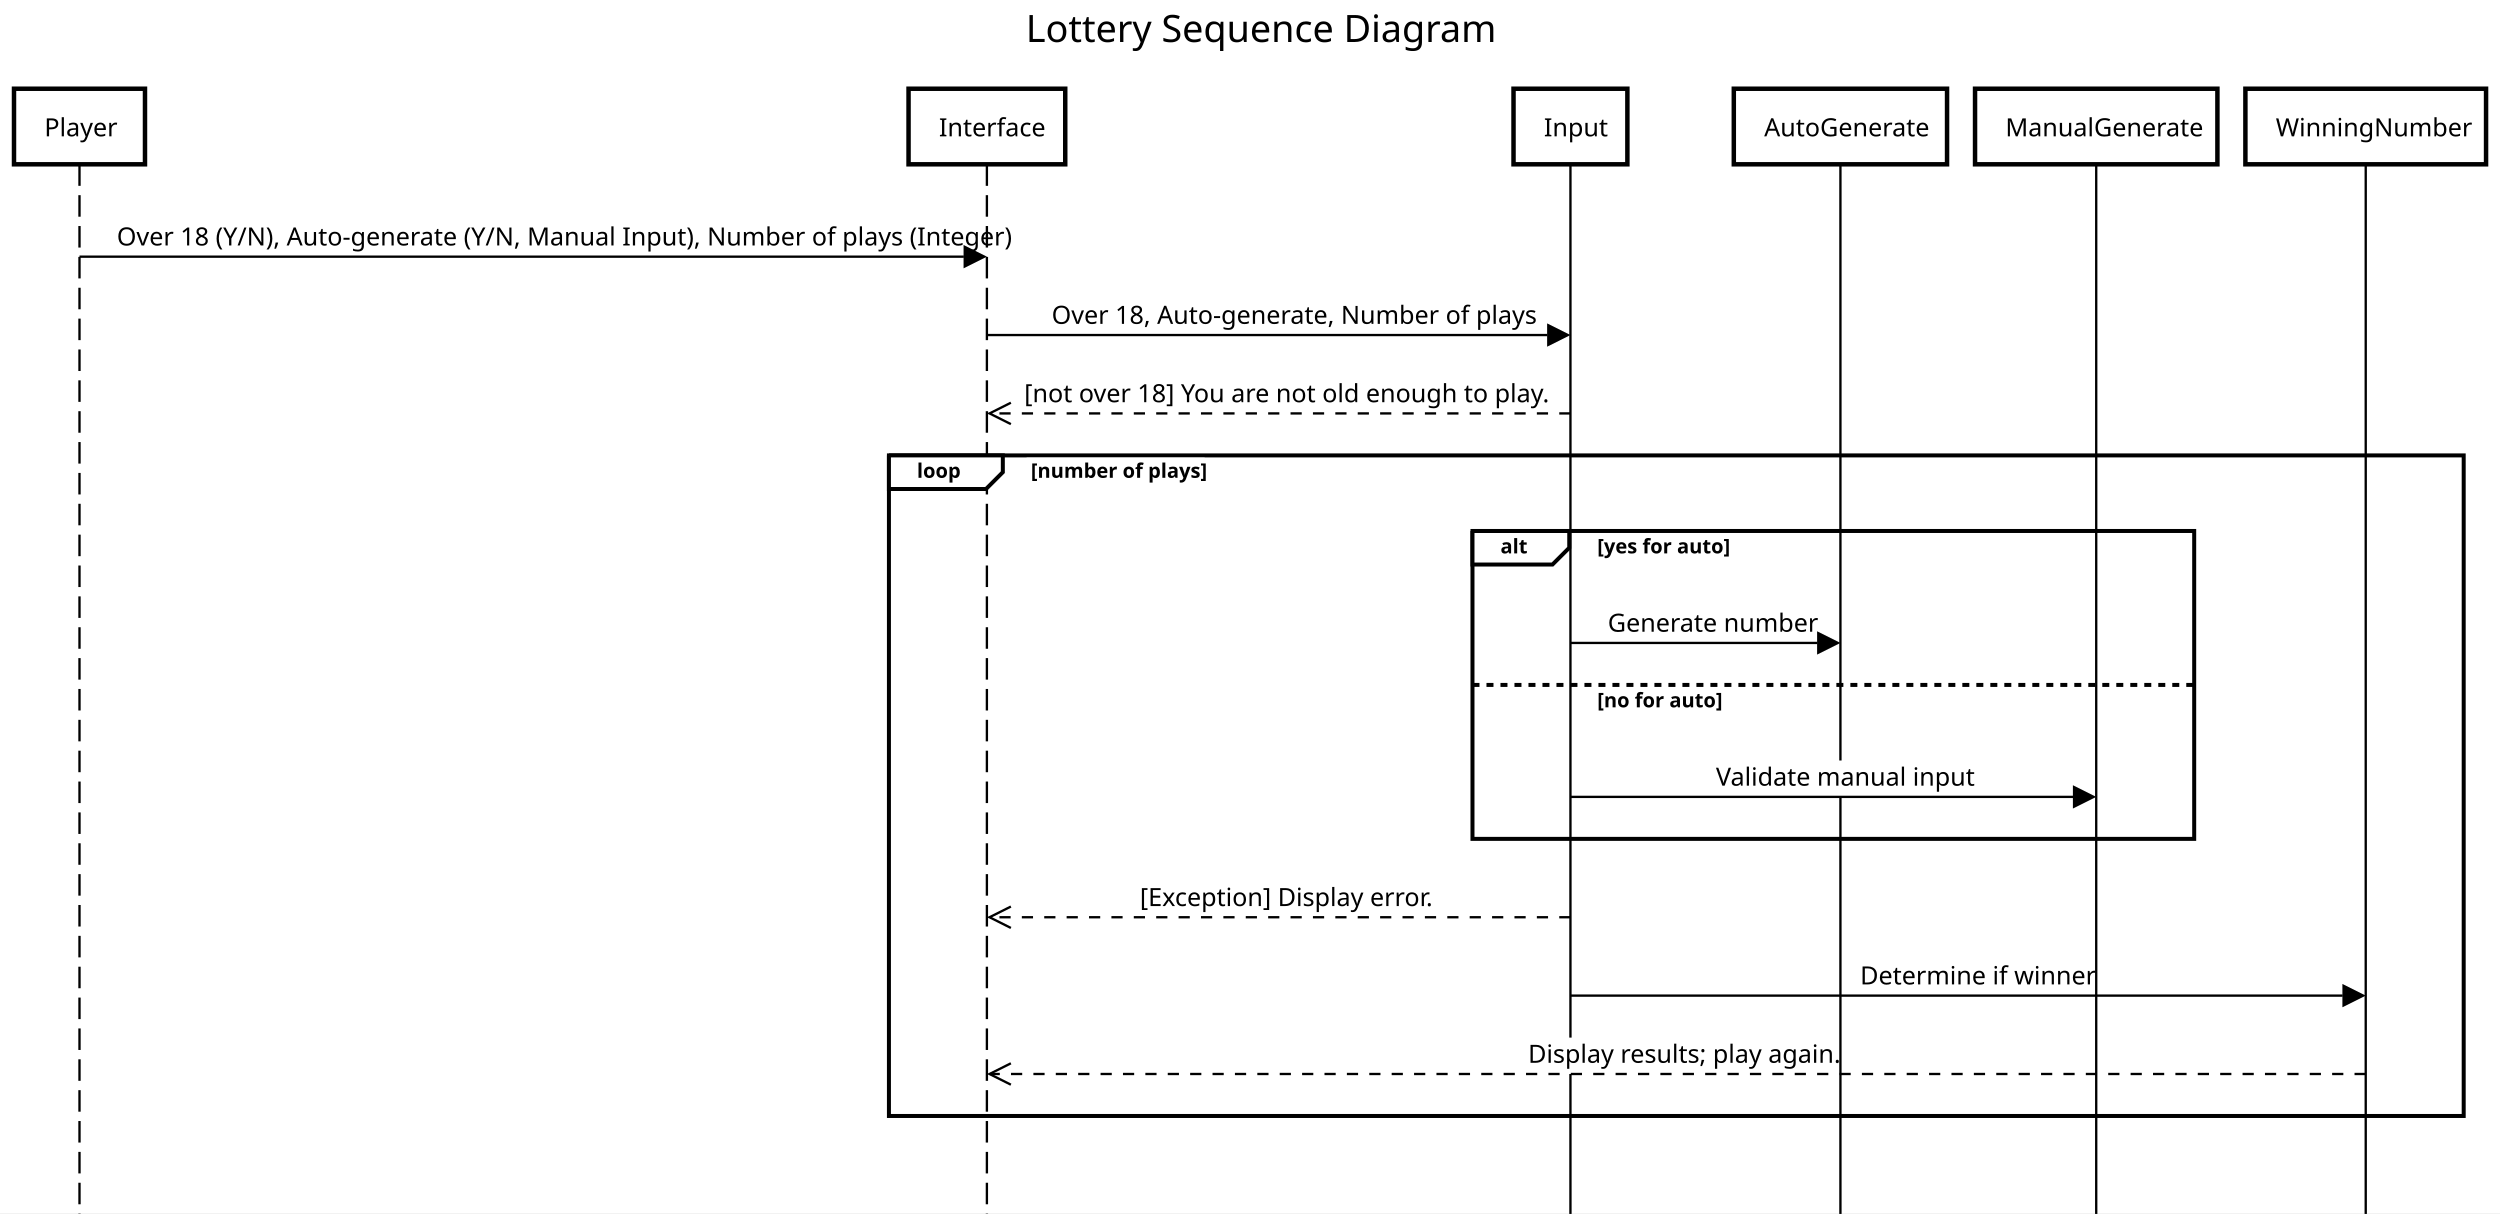
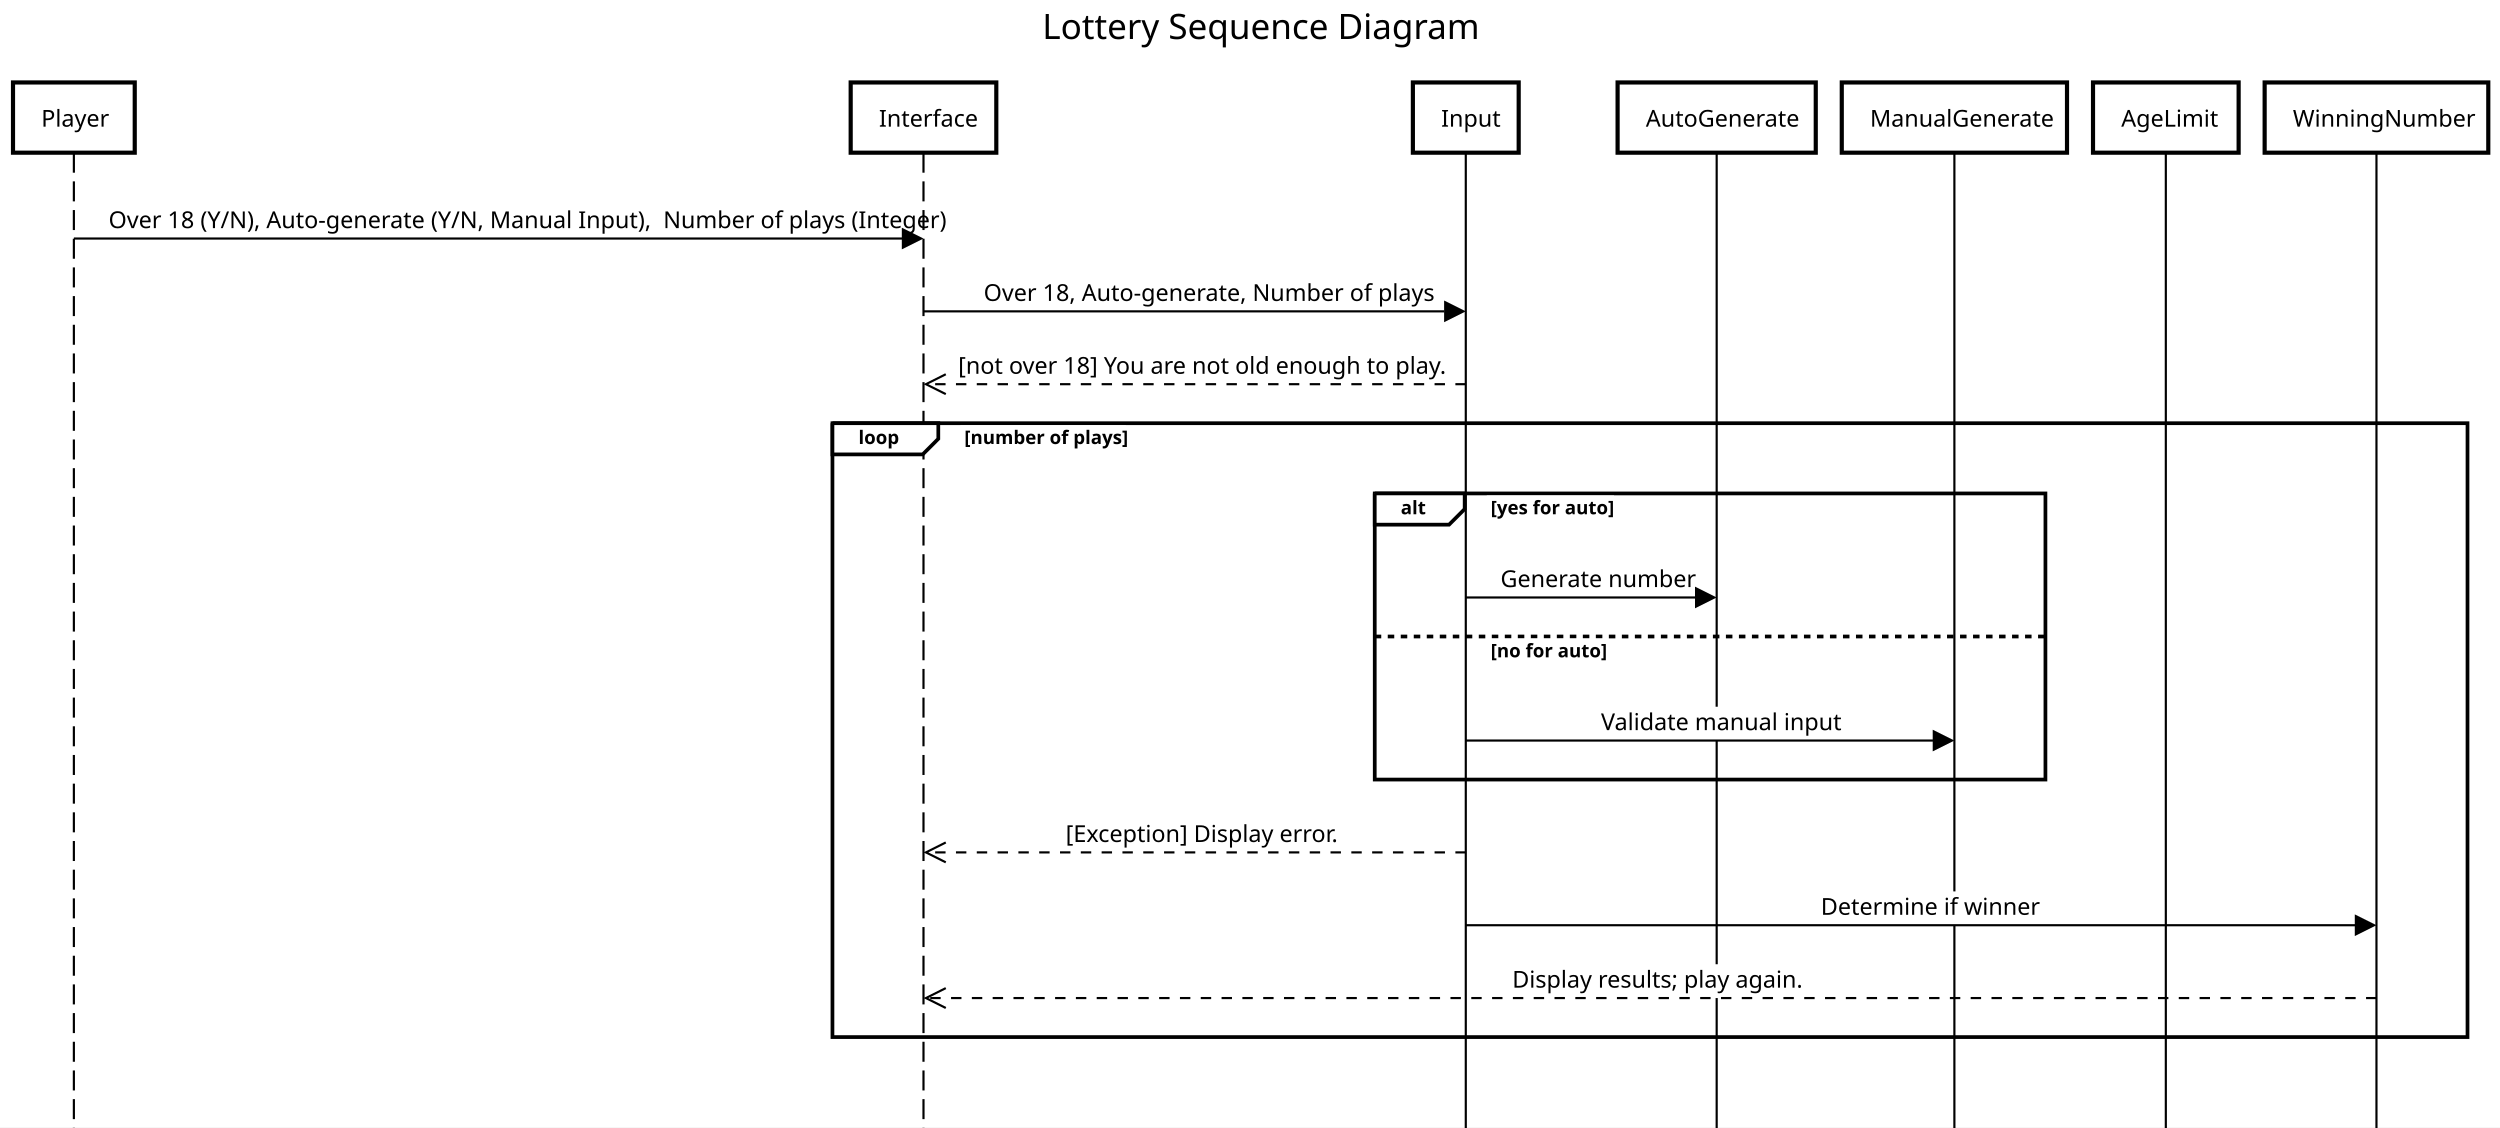
- <svg xmlns="http://www.w3.org/2000/svg" version="1.1" width="1459" height="708">
+ <svg xmlns="http://www.w3.org/2000/svg" version="1.1" width="1570" height="708">
  <defs />
  <g>
    <g />
    <g />
    <g />
    <g />
    <g />
    <g />
    <g />
    <g />
    <g>
-       <rect fill="white" stroke="none" x="0" y="0" width="1459" height="708" />
-     </g>
-     <g>
-       <text fill="black" stroke="none" font-family="sans-serif" font-size="16.5pt" font-style="normal" font-weight="normal" text-decoration="normal" x="598.665" y="24.503" text-anchor="start" dominant-baseline="alphabetic" xml:space="preserve">Lottery Sequence Diagram</text>
+       <rect fill="white" stroke="none" x="0" y="0" width="1570" height="708" />
+     </g>
+     <g>
+       <text fill="black" stroke="none" font-family="sans-serif" font-size="16.5pt" font-style="normal" font-weight="normal" text-decoration="normal" x="654.556" y="24.503" text-anchor="start" dominant-baseline="alphabetic" xml:space="preserve">Lottery Sequence Diagram</text>
    </g>
    <g />
    <g>
      <path fill="none" stroke="black" paint-order="fill stroke markers" d=" M 46.391 95.888 L 46.391 708.458" stroke-miterlimit="10" stroke-width="1.361" stroke-dasharray="12.566,5.445" />
-       <path fill="none" stroke="black" paint-order="fill stroke markers" d=" M 575.952 95.888 L 575.952 708.458" stroke-miterlimit="10" stroke-width="1.361" stroke-dasharray="12.566,5.445" />
-       <path fill="none" stroke="black" paint-order="fill stroke markers" d=" M 916.512 95.888 L 916.512 708.458" stroke-miterlimit="10" stroke-width="1.361" />
-       <path fill="none" stroke="black" paint-order="fill stroke markers" d=" M 1074.073 95.888 L 1074.073 708.458" stroke-miterlimit="10" stroke-width="1.361" />
-       <path fill="none" stroke="black" paint-order="fill stroke markers" d=" M 1223.356 95.888 L 1223.356 708.458" stroke-miterlimit="10" stroke-width="1.361" />
-       <path fill="none" stroke="black" paint-order="fill stroke markers" d=" M 1380.638 95.888 L 1380.638 708.458" stroke-miterlimit="10" stroke-width="1.361" />
+       <path fill="none" stroke="black" paint-order="fill stroke markers" d=" M 579.952 95.888 L 579.952 708.458" stroke-miterlimit="10" stroke-width="1.361" stroke-dasharray="12.566,5.445" />
+       <path fill="none" stroke="black" paint-order="fill stroke markers" d=" M 920.512 95.888 L 920.512 708.458" stroke-miterlimit="10" stroke-width="1.361" />
+       <path fill="none" stroke="black" paint-order="fill stroke markers" d=" M 1078.073 95.888 L 1078.073 708.458" stroke-miterlimit="10" stroke-width="1.361" />
+       <path fill="none" stroke="black" paint-order="fill stroke markers" d=" M 1227.356 95.888 L 1227.356 708.458" stroke-miterlimit="10" stroke-width="1.361" />
+       <path fill="none" stroke="black" paint-order="fill stroke markers" d=" M 1360.138 95.888 L 1360.138 708.458" stroke-miterlimit="10" stroke-width="1.361" />
+       <path fill="none" stroke="black" paint-order="fill stroke markers" d=" M 1492.421 95.888 L 1492.421 708.458" stroke-miterlimit="10" stroke-width="1.361" />
    </g>
    <g>
      <path fill="none" stroke="none" />
      <g>
        <path fill="white" stroke="black" paint-order="fill stroke markers" d=" M 8.168 51.783 L 84.615 51.783 L 84.615 95.888 L 8.168 95.888 L 8.168 51.783 Z" stroke-miterlimit="10" stroke-width="2.614" stroke-dasharray="" />
      </g>
      <g>
        <g />
        <text fill="black" stroke="none" font-family="sans-serif" font-size="11pt" font-style="normal" font-weight="normal" text-decoration="normal" x="25.891" y="79.552" text-anchor="start" dominant-baseline="alphabetic" xml:space="preserve">Player</text>
      </g>
      <path fill="none" stroke="none" />
      <g>
-         <path fill="white" stroke="black" paint-order="fill stroke markers" d=" M 530.228 51.783 L 621.676 51.783 L 621.676 95.888 L 530.228 95.888 L 530.228 51.783 Z" stroke-miterlimit="10" stroke-width="2.614" stroke-dasharray="" />
-       </g>
-       <g>
-         <g />
-         <text fill="black" stroke="none" font-family="sans-serif" font-size="11pt" font-style="normal" font-weight="normal" text-decoration="normal" x="547.952" y="79.552" text-anchor="start" dominant-baseline="alphabetic" xml:space="preserve">Interface</text>
-       </g>
-       <path fill="none" stroke="none" />
-       <g>
-         <path fill="white" stroke="black" paint-order="fill stroke markers" d=" M 883.289 51.783 L 949.736 51.783 L 949.736 95.888 L 883.289 95.888 L 883.289 51.783 Z" stroke-miterlimit="10" stroke-width="2.614" stroke-dasharray="" />
-       </g>
-       <g>
-         <g />
-         <text fill="black" stroke="none" font-family="sans-serif" font-size="11pt" font-style="normal" font-weight="normal" text-decoration="normal" x="901.012" y="79.552" text-anchor="start" dominant-baseline="alphabetic" xml:space="preserve">Input</text>
-       </g>
-       <path fill="none" stroke="none" />
-       <g>
-         <path fill="white" stroke="black" paint-order="fill stroke markers" d=" M 1011.849 51.783 L 1136.297 51.783 L 1136.297 95.888 L 1011.849 95.888 L 1011.849 51.783 Z" stroke-miterlimit="10" stroke-width="2.614" stroke-dasharray="" />
-       </g>
-       <g>
-         <g />
-         <text fill="black" stroke="none" font-family="sans-serif" font-size="11pt" font-style="normal" font-weight="normal" text-decoration="normal" x="1029.573" y="79.552" text-anchor="start" dominant-baseline="alphabetic" xml:space="preserve">AutoGenerate</text>
-       </g>
-       <path fill="none" stroke="none" />
-       <g>
-         <path fill="white" stroke="black" paint-order="fill stroke markers" d=" M 1152.632 51.783 L 1294.079 51.783 L 1294.079 95.888 L 1152.632 95.888 L 1152.632 51.783 Z" stroke-miterlimit="10" stroke-width="2.614" stroke-dasharray="" />
-       </g>
-       <g>
-         <g />
-         <text fill="black" stroke="none" font-family="sans-serif" font-size="11pt" font-style="normal" font-weight="normal" text-decoration="normal" x="1170.356" y="79.552" text-anchor="start" dominant-baseline="alphabetic" xml:space="preserve">ManualGenerate</text>
-       </g>
-       <path fill="none" stroke="none" />
-       <g>
-         <path fill="white" stroke="black" paint-order="fill stroke markers" d=" M 1310.414 51.783 L 1450.862 51.783 L 1450.862 95.888 L 1310.414 95.888 L 1310.414 51.783 Z" stroke-miterlimit="10" stroke-width="2.614" stroke-dasharray="" />
-       </g>
-       <g>
-         <g />
-         <text fill="black" stroke="none" font-family="sans-serif" font-size="11pt" font-style="normal" font-weight="normal" text-decoration="normal" x="1328.138" y="79.552" text-anchor="start" dominant-baseline="alphabetic" xml:space="preserve">WinningNumber</text>
-       </g>
-     </g>
-     <g>
-       <g>
-         <g>
-           <rect fill="white" stroke="none" x="65.721" y="128.558" width="490.901" height="21.236" />
-         </g>
-         <text fill="black" stroke="none" font-family="sans-serif" font-size="11pt" font-style="normal" font-weight="normal" text-decoration="normal" x="68.172" y="143.26" text-anchor="start" dominant-baseline="alphabetic" xml:space="preserve">Over 18 (Y/N), Auto-generate (Y/N, Manual Input), Number of plays (Integer)</text>
-       </g>
-       <g>
-         <path fill="none" stroke="black" paint-order="fill stroke markers" d=" M 46.391 149.794 L 562.503 149.794" stroke-miterlimit="10" stroke-width="1.361" stroke-dasharray="" />
-         <g transform="translate(575.9518,149.7938) translate(-575.9518,-149.7938)">
-           <path fill="black" stroke="none" paint-order="stroke fill markers" d=" M 562.339 142.987 L 575.952 149.794 L 562.339 156.6 Z" />
-         </g>
-       </g>
-       <g>
-         <g>
-           <rect fill="white" stroke="none" x="611.282" y="174.297" width="269.901" height="21.236" />
-         </g>
-         <text fill="black" stroke="none" font-family="sans-serif" font-size="11pt" font-style="normal" font-weight="normal" text-decoration="normal" x="613.732" y="188.998" text-anchor="start" dominant-baseline="alphabetic" xml:space="preserve">Over 18, Auto-generate, Number of plays</text>
-       </g>
-       <g>
-         <path fill="none" stroke="black" paint-order="fill stroke markers" d=" M 575.952 195.532 L 903.063 195.532" stroke-miterlimit="10" stroke-width="1.361" stroke-dasharray="" />
-         <g transform="translate(916.5124,195.5324) translate(-916.5124,-195.5324)">
-           <path fill="black" stroke="none" paint-order="stroke fill markers" d=" M 902.9 188.726 L 916.512 195.532 L 902.9 202.339 Z" />
-         </g>
-       </g>
-       <g>
-         <g>
-           <rect fill="white" stroke="none" x="595.282" y="220.035" width="301.901" height="21.236" />
-         </g>
-         <text fill="black" stroke="none" font-family="sans-serif" font-size="11pt" font-style="normal" font-weight="normal" text-decoration="normal" x="597.732" y="234.737" text-anchor="start" dominant-baseline="alphabetic" xml:space="preserve">[not over 18] You are not old enough to play.    </text>
-       </g>
-       <g>
-         <path fill="none" stroke="black" paint-order="fill stroke markers" d=" M 916.512 241.271 L 577.994 241.271" stroke-miterlimit="10" stroke-width="1.361" stroke-dasharray="6.534" />
-         <g transform="translate(575.9518,241.271) translate(-575.9518,-241.271)">
-           <path fill="none" stroke="black" paint-order="fill stroke markers" d=" M 589.947 235.028 L 577.482 241.271 L 589.947 247.514" stroke-miterlimit="10" stroke-width="1.361" />
-         </g>
-       </g>
-       <g>
-         <g>
-           <rect fill="white" stroke="none" x="935.842" y="353.984" width="118.901" height="21.236" />
-         </g>
-         <text fill="black" stroke="none" font-family="sans-serif" font-size="11pt" font-style="normal" font-weight="normal" text-decoration="normal" x="938.293" y="368.686" text-anchor="start" dominant-baseline="alphabetic" xml:space="preserve">Generate number</text>
-       </g>
-       <g>
-         <path fill="none" stroke="black" paint-order="fill stroke markers" d=" M 916.512 375.22 L 1060.624 375.22" stroke-miterlimit="10" stroke-width="1.361" stroke-dasharray="" />
-         <g transform="translate(1074.073,375.2196) translate(-1074.073,-375.2196)">
-           <path fill="black" stroke="none" paint-order="stroke fill markers" d=" M 1060.46 368.413 L 1074.073 375.22 L 1060.46 382.026 Z" />
-         </g>
-       </g>
-       <g>
-         <g>
-           <rect fill="white" stroke="none" x="998.984" y="443.827" width="141.901" height="21.236" />
-         </g>
-         <text fill="black" stroke="none" font-family="sans-serif" font-size="11pt" font-style="normal" font-weight="normal" text-decoration="normal" x="1001.434" y="458.529" text-anchor="start" dominant-baseline="alphabetic" xml:space="preserve">Validate manual input</text>
-       </g>
-       <g>
-         <path fill="none" stroke="black" paint-order="fill stroke markers" d=" M 916.512 465.063 L 1209.906 465.063" stroke-miterlimit="10" stroke-width="1.361" stroke-dasharray="" />
-         <g transform="translate(1223.356,465.0632) translate(-1223.356,-465.0632)">
-           <path fill="black" stroke="none" paint-order="stroke fill markers" d=" M 1209.743 458.257 L 1223.356 465.063 L 1209.743 471.87 Z" />
-         </g>
-       </g>
-       <g>
-         <g>
-           <rect fill="white" stroke="none" x="662.782" y="514.069" width="166.901" height="21.236" />
-         </g>
-         <text fill="black" stroke="none" font-family="sans-serif" font-size="11pt" font-style="normal" font-weight="normal" text-decoration="normal" x="665.232" y="528.771" text-anchor="start" dominant-baseline="alphabetic" xml:space="preserve">[Exception] Display error.</text>
-       </g>
-       <g>
-         <path fill="none" stroke="black" paint-order="fill stroke markers" d=" M 916.512 535.305 L 577.994 535.305" stroke-miterlimit="10" stroke-width="1.361" stroke-dasharray="6.534" />
-         <g transform="translate(575.9518,535.3046) translate(-575.9518,-535.3046)">
-           <path fill="none" stroke="black" paint-order="fill stroke markers" d=" M 589.947 529.061 L 577.482 535.305 L 589.947 541.548" stroke-miterlimit="10" stroke-width="1.361" />
-         </g>
-       </g>
-       <g>
-         <g>
-           <rect fill="white" stroke="none" x="1083.125" y="559.807" width="130.901" height="21.236" />
-         </g>
-         <text fill="black" stroke="none" font-family="sans-serif" font-size="11pt" font-style="normal" font-weight="normal" text-decoration="normal" x="1085.575" y="574.509" text-anchor="start" dominant-baseline="alphabetic" xml:space="preserve">Determine if winner</text>
-       </g>
-       <g>
-         <path fill="none" stroke="black" paint-order="fill stroke markers" d=" M 916.512 581.043 L 1367.189 581.043" stroke-miterlimit="10" stroke-width="1.361" stroke-dasharray="" />
-         <g transform="translate(1380.638,581.0432) translate(-1380.638,-581.0432)">
-           <path fill="black" stroke="none" paint-order="stroke fill markers" d=" M 1367.025 574.237 L 1380.638 581.043 L 1367.025 587.85 Z" />
-         </g>
-       </g>
-       <g>
-         <g>
-           <rect fill="white" stroke="none" x="889.345" y="605.546" width="177.901" height="21.236" />
-         </g>
-         <text fill="black" stroke="none" font-family="sans-serif" font-size="11pt" font-style="normal" font-weight="normal" text-decoration="normal" x="891.795" y="620.248" text-anchor="start" dominant-baseline="alphabetic" xml:space="preserve">Display results; play again.</text>
-       </g>
-       <g>
-         <path fill="none" stroke="black" paint-order="fill stroke markers" d=" M 1380.638 626.782 L 577.994 626.782" stroke-miterlimit="10" stroke-width="1.361" stroke-dasharray="6.534" />
-         <g transform="translate(575.9518,626.7818) translate(-575.9518,-626.7818)">
-           <path fill="none" stroke="black" paint-order="fill stroke markers" d=" M 589.947 620.538 L 577.482 626.782 L 589.947 633.025" stroke-miterlimit="10" stroke-width="1.361" />
-         </g>
-       </g>
-       <g>
-         <g />
-         <path fill="none" stroke="black" paint-order="fill stroke markers" d=" M 518.779 265.774 L 1437.811 265.774 L 1437.811 651.285 L 518.779 651.285 L 518.779 265.774 Z" stroke-miterlimit="10" stroke-width="2.334" stroke-dasharray="" />
-         <path fill="white" stroke="black" paint-order="fill stroke markers" d=" M 518.779 265.774 L 518.779 285.376 L 575.449 285.376 L 585.25 275.575 L 585.25 265.774 L 518.779 265.774" stroke-miterlimit="10" stroke-width="2.334" stroke-dasharray="" />
-         <text fill="black" stroke="none" font-family="sans-serif" font-size="8.8pt" font-style="normal" font-weight="bold" text-decoration="normal" x="535.114" y="278.842" text-anchor="start" dominant-baseline="alphabetic" xml:space="preserve">loop</text>
-         <g>
-           <rect fill="white" stroke="none" x="599.135" y="267.081" width="103.901" height="16.989" />
-         </g>
-         <text fill="black" stroke="none" font-family="sans-serif" font-size="8.8pt" font-style="normal" font-weight="bold" text-decoration="normal" x="601.585" y="278.842" text-anchor="start" dominant-baseline="alphabetic" xml:space="preserve">[number of plays]</text>
-       </g>
-       <g>
-         <g />
-         <path fill="none" stroke="black" paint-order="fill stroke markers" d=" M 859.339 309.879 L 1280.529 309.879 L 1280.529 489.566 L 859.339 489.566 L 859.339 309.879 Z" stroke-miterlimit="10" stroke-width="2.334" stroke-dasharray="" />
-         <path fill="white" stroke="black" paint-order="fill stroke markers" d=" M 859.339 309.879 L 859.339 329.481 L 906.01 329.481 L 915.811 319.68 L 915.811 309.879 L 859.339 309.879" stroke-miterlimit="10" stroke-width="2.334" stroke-dasharray="" />
-         <text fill="black" stroke="none" font-family="sans-serif" font-size="8.8pt" font-style="normal" font-weight="bold" text-decoration="normal" x="875.674" y="322.947" text-anchor="start" dominant-baseline="alphabetic" xml:space="preserve">alt</text>
-         <g>
-           <rect fill="white" stroke="none" x="929.696" y="311.186" width="79.901" height="16.989" />
-         </g>
-         <text fill="black" stroke="none" font-family="sans-serif" font-size="8.8pt" font-style="normal" font-weight="bold" text-decoration="normal" x="932.146" y="322.947" text-anchor="start" dominant-baseline="alphabetic" xml:space="preserve">[yes for auto]</text>
-         <g>
-           <path fill="none" stroke="black" paint-order="fill stroke markers" d=" M 859.339 399.722 L 1280.529 399.722" stroke-miterlimit="10" stroke-width="2.334" stroke-dasharray="4.084" />
-         </g>
-         <g />
-         <g>
-           <rect fill="white" stroke="none" x="929.696" y="401.029" width="73.901" height="16.989" />
-         </g>
-         <text fill="black" stroke="none" font-family="sans-serif" font-size="8.8pt" font-style="normal" font-weight="bold" text-decoration="normal" x="932.146" y="412.791" text-anchor="start" dominant-baseline="alphabetic" xml:space="preserve">[no for auto]</text>
+         <path fill="white" stroke="black" paint-order="fill stroke markers" d=" M 534.228 51.783 L 625.676 51.783 L 625.676 95.888 L 534.228 95.888 L 534.228 51.783 Z" stroke-miterlimit="10" stroke-width="2.614" stroke-dasharray="" />
+       </g>
+       <g>
+         <g />
+         <text fill="black" stroke="none" font-family="sans-serif" font-size="11pt" font-style="normal" font-weight="normal" text-decoration="normal" x="551.952" y="79.552" text-anchor="start" dominant-baseline="alphabetic" xml:space="preserve">Interface</text>
+       </g>
+       <path fill="none" stroke="none" />
+       <g>
+         <path fill="white" stroke="black" paint-order="fill stroke markers" d=" M 887.289 51.783 L 953.736 51.783 L 953.736 95.888 L 887.289 95.888 L 887.289 51.783 Z" stroke-miterlimit="10" stroke-width="2.614" stroke-dasharray="" />
+       </g>
+       <g>
+         <g />
+         <text fill="black" stroke="none" font-family="sans-serif" font-size="11pt" font-style="normal" font-weight="normal" text-decoration="normal" x="905.012" y="79.552" text-anchor="start" dominant-baseline="alphabetic" xml:space="preserve">Input</text>
+       </g>
+       <path fill="none" stroke="none" />
+       <g>
+         <path fill="white" stroke="black" paint-order="fill stroke markers" d=" M 1015.849 51.783 L 1140.297 51.783 L 1140.297 95.888 L 1015.849 95.888 L 1015.849 51.783 Z" stroke-miterlimit="10" stroke-width="2.614" stroke-dasharray="" />
+       </g>
+       <g>
+         <g />
+         <text fill="black" stroke="none" font-family="sans-serif" font-size="11pt" font-style="normal" font-weight="normal" text-decoration="normal" x="1033.573" y="79.552" text-anchor="start" dominant-baseline="alphabetic" xml:space="preserve">AutoGenerate</text>
+       </g>
+       <path fill="none" stroke="none" />
+       <g>
+         <path fill="white" stroke="black" paint-order="fill stroke markers" d=" M 1156.632 51.783 L 1298.079 51.783 L 1298.079 95.888 L 1156.632 95.888 L 1156.632 51.783 Z" stroke-miterlimit="10" stroke-width="2.614" stroke-dasharray="" />
+       </g>
+       <g>
+         <g />
+         <text fill="black" stroke="none" font-family="sans-serif" font-size="11pt" font-style="normal" font-weight="normal" text-decoration="normal" x="1174.356" y="79.552" text-anchor="start" dominant-baseline="alphabetic" xml:space="preserve">ManualGenerate</text>
+       </g>
+       <path fill="none" stroke="none" />
+       <g>
+         <path fill="white" stroke="black" paint-order="fill stroke markers" d=" M 1314.414 51.783 L 1405.862 51.783 L 1405.862 95.888 L 1314.414 95.888 L 1314.414 51.783 Z" stroke-miterlimit="10" stroke-width="2.614" stroke-dasharray="" />
+       </g>
+       <g>
+         <g />
+         <text fill="black" stroke="none" font-family="sans-serif" font-size="11pt" font-style="normal" font-weight="normal" text-decoration="normal" x="1332.138" y="79.552" text-anchor="start" dominant-baseline="alphabetic" xml:space="preserve">AgeLimit</text>
+       </g>
+       <path fill="none" stroke="none" />
+       <g>
+         <path fill="white" stroke="black" paint-order="fill stroke markers" d=" M 1422.197 51.783 L 1562.644 51.783 L 1562.644 95.888 L 1422.197 95.888 L 1422.197 51.783 Z" stroke-miterlimit="10" stroke-width="2.614" stroke-dasharray="" />
+       </g>
+       <g>
+         <g />
+         <text fill="black" stroke="none" font-family="sans-serif" font-size="11pt" font-style="normal" font-weight="normal" text-decoration="normal" x="1439.921" y="79.552" text-anchor="start" dominant-baseline="alphabetic" xml:space="preserve">WinningNumber</text>
+       </g>
+     </g>
+     <g>
+       <g>
+         <g>
+           <rect fill="white" stroke="none" x="65.721" y="128.558" width="494.901" height="21.236" />
+         </g>
+         <text fill="black" stroke="none" font-family="sans-serif" font-size="11pt" font-style="normal" font-weight="normal" text-decoration="normal" x="68.172" y="143.26" text-anchor="start" dominant-baseline="alphabetic" xml:space="preserve">Over 18 (Y/N), Auto-generate (Y/N, Manual Input),  Number of plays (Integer)</text>
+       </g>
+       <g>
+         <path fill="none" stroke="black" paint-order="fill stroke markers" d=" M 46.391 149.794 L 566.503 149.794" stroke-miterlimit="10" stroke-width="1.361" stroke-dasharray="" />
+         <g transform="translate(579.9518,149.7938) translate(-579.9518,-149.7938)">
+           <path fill="black" stroke="none" paint-order="stroke fill markers" d=" M 566.339 142.987 L 579.952 149.794 L 566.339 156.6 Z" />
+         </g>
+       </g>
+       <g>
+         <g>
+           <rect fill="white" stroke="none" x="615.282" y="174.297" width="269.901" height="21.236" />
+         </g>
+         <text fill="black" stroke="none" font-family="sans-serif" font-size="11pt" font-style="normal" font-weight="normal" text-decoration="normal" x="617.732" y="188.998" text-anchor="start" dominant-baseline="alphabetic" xml:space="preserve">Over 18, Auto-generate, Number of plays</text>
+       </g>
+       <g>
+         <path fill="none" stroke="black" paint-order="fill stroke markers" d=" M 579.952 195.532 L 907.063 195.532" stroke-miterlimit="10" stroke-width="1.361" stroke-dasharray="" />
+         <g transform="translate(920.5124,195.5324) translate(-920.5124,-195.5324)">
+           <path fill="black" stroke="none" paint-order="stroke fill markers" d=" M 906.9 188.726 L 920.512 195.532 L 906.9 202.339 Z" />
+         </g>
+       </g>
+       <g>
+         <g>
+           <rect fill="white" stroke="none" x="599.282" y="220.035" width="301.901" height="21.236" />
+         </g>
+         <text fill="black" stroke="none" font-family="sans-serif" font-size="11pt" font-style="normal" font-weight="normal" text-decoration="normal" x="601.732" y="234.737" text-anchor="start" dominant-baseline="alphabetic" xml:space="preserve">[not over 18] You are not old enough to play.    </text>
+       </g>
+       <g>
+         <path fill="none" stroke="black" paint-order="fill stroke markers" d=" M 920.512 241.271 L 581.994 241.271" stroke-miterlimit="10" stroke-width="1.361" stroke-dasharray="6.534" />
+         <g transform="translate(579.9518,241.271) translate(-579.9518,-241.271)">
+           <path fill="none" stroke="black" paint-order="fill stroke markers" d=" M 593.947 235.028 L 581.482 241.271 L 593.947 247.514" stroke-miterlimit="10" stroke-width="1.361" />
+         </g>
+       </g>
+       <g>
+         <g>
+           <rect fill="white" stroke="none" x="939.842" y="353.984" width="118.901" height="21.236" />
+         </g>
+         <text fill="black" stroke="none" font-family="sans-serif" font-size="11pt" font-style="normal" font-weight="normal" text-decoration="normal" x="942.293" y="368.686" text-anchor="start" dominant-baseline="alphabetic" xml:space="preserve">Generate number</text>
+       </g>
+       <g>
+         <path fill="none" stroke="black" paint-order="fill stroke markers" d=" M 920.512 375.22 L 1064.624 375.22" stroke-miterlimit="10" stroke-width="1.361" stroke-dasharray="" />
+         <g transform="translate(1078.073,375.2196) translate(-1078.073,-375.2196)">
+           <path fill="black" stroke="none" paint-order="stroke fill markers" d=" M 1064.46 368.413 L 1078.073 375.22 L 1064.46 382.026 Z" />
+         </g>
+       </g>
+       <g>
+         <g>
+           <rect fill="white" stroke="none" x="1002.984" y="443.827" width="141.901" height="21.236" />
+         </g>
+         <text fill="black" stroke="none" font-family="sans-serif" font-size="11pt" font-style="normal" font-weight="normal" text-decoration="normal" x="1005.434" y="458.529" text-anchor="start" dominant-baseline="alphabetic" xml:space="preserve">Validate manual input</text>
+       </g>
+       <g>
+         <path fill="none" stroke="black" paint-order="fill stroke markers" d=" M 920.512 465.063 L 1213.906 465.063" stroke-miterlimit="10" stroke-width="1.361" stroke-dasharray="" />
+         <g transform="translate(1227.356,465.0632) translate(-1227.356,-465.0632)">
+           <path fill="black" stroke="none" paint-order="stroke fill markers" d=" M 1213.743 458.257 L 1227.356 465.063 L 1213.743 471.87 Z" />
+         </g>
+       </g>
+       <g>
+         <g>
+           <rect fill="white" stroke="none" x="666.782" y="514.069" width="166.901" height="21.236" />
+         </g>
+         <text fill="black" stroke="none" font-family="sans-serif" font-size="11pt" font-style="normal" font-weight="normal" text-decoration="normal" x="669.232" y="528.771" text-anchor="start" dominant-baseline="alphabetic" xml:space="preserve">[Exception] Display error.</text>
+       </g>
+       <g>
+         <path fill="none" stroke="black" paint-order="fill stroke markers" d=" M 920.512 535.305 L 581.994 535.305" stroke-miterlimit="10" stroke-width="1.361" stroke-dasharray="6.534" />
+         <g transform="translate(579.9518,535.3046) translate(-579.9518,-535.3046)">
+           <path fill="none" stroke="black" paint-order="fill stroke markers" d=" M 593.947 529.061 L 581.482 535.305 L 593.947 541.548" stroke-miterlimit="10" stroke-width="1.361" />
+         </g>
+       </g>
+       <g>
+         <g>
+           <rect fill="white" stroke="none" x="1141.016" y="559.807" width="130.901" height="21.236" />
+         </g>
+         <text fill="black" stroke="none" font-family="sans-serif" font-size="11pt" font-style="normal" font-weight="normal" text-decoration="normal" x="1143.467" y="574.509" text-anchor="start" dominant-baseline="alphabetic" xml:space="preserve">Determine if winner</text>
+       </g>
+       <g>
+         <path fill="none" stroke="black" paint-order="fill stroke markers" d=" M 920.512 581.043 L 1478.971 581.043" stroke-miterlimit="10" stroke-width="1.361" stroke-dasharray="" />
+         <g transform="translate(1492.421,581.0432) translate(-1492.421,-581.0432)">
+           <path fill="black" stroke="none" paint-order="stroke fill markers" d=" M 1478.808 574.237 L 1492.421 581.043 L 1478.808 587.85 Z" />
+         </g>
+       </g>
+       <g>
+         <g>
+           <rect fill="white" stroke="none" x="947.236" y="605.546" width="177.901" height="21.236" />
+         </g>
+         <text fill="black" stroke="none" font-family="sans-serif" font-size="11pt" font-style="normal" font-weight="normal" text-decoration="normal" x="949.686" y="620.248" text-anchor="start" dominant-baseline="alphabetic" xml:space="preserve">Display results; play again.</text>
+       </g>
+       <g>
+         <path fill="none" stroke="black" paint-order="fill stroke markers" d=" M 1492.421 626.782 L 581.994 626.782" stroke-miterlimit="10" stroke-width="1.361" stroke-dasharray="6.534" />
+         <g transform="translate(579.9518,626.7818) translate(-579.9518,-626.7818)">
+           <path fill="none" stroke="black" paint-order="fill stroke markers" d=" M 593.947 620.538 L 581.482 626.782 L 593.947 633.025" stroke-miterlimit="10" stroke-width="1.361" />
+         </g>
+       </g>
+       <g>
+         <g />
+         <path fill="none" stroke="black" paint-order="fill stroke markers" d=" M 522.779 265.774 L 1549.594 265.774 L 1549.594 651.285 L 522.779 651.285 L 522.779 265.774 Z" stroke-miterlimit="10" stroke-width="2.334" stroke-dasharray="" />
+         <path fill="white" stroke="black" paint-order="fill stroke markers" d=" M 522.779 265.774 L 522.779 285.376 L 579.449 285.376 L 589.25 275.575 L 589.25 265.774 L 522.779 265.774" stroke-miterlimit="10" stroke-width="2.334" stroke-dasharray="" />
+         <text fill="black" stroke="none" font-family="sans-serif" font-size="8.8pt" font-style="normal" font-weight="bold" text-decoration="normal" x="539.114" y="278.842" text-anchor="start" dominant-baseline="alphabetic" xml:space="preserve">loop</text>
+         <g>
+           <rect fill="white" stroke="none" x="603.135" y="267.081" width="103.901" height="16.989" />
+         </g>
+         <text fill="black" stroke="none" font-family="sans-serif" font-size="8.8pt" font-style="normal" font-weight="bold" text-decoration="normal" x="605.585" y="278.842" text-anchor="start" dominant-baseline="alphabetic" xml:space="preserve">[number of plays]</text>
+       </g>
+       <g>
+         <g />
+         <path fill="none" stroke="black" paint-order="fill stroke markers" d=" M 863.339 309.879 L 1284.529 309.879 L 1284.529 489.566 L 863.339 489.566 L 863.339 309.879 Z" stroke-miterlimit="10" stroke-width="2.334" stroke-dasharray="" />
+         <path fill="white" stroke="black" paint-order="fill stroke markers" d=" M 863.339 309.879 L 863.339 329.481 L 910.01 329.481 L 919.811 319.68 L 919.811 309.879 L 863.339 309.879" stroke-miterlimit="10" stroke-width="2.334" stroke-dasharray="" />
+         <text fill="black" stroke="none" font-family="sans-serif" font-size="8.8pt" font-style="normal" font-weight="bold" text-decoration="normal" x="879.674" y="322.947" text-anchor="start" dominant-baseline="alphabetic" xml:space="preserve">alt</text>
+         <g>
+           <rect fill="white" stroke="none" x="933.696" y="311.186" width="79.901" height="16.989" />
+         </g>
+         <text fill="black" stroke="none" font-family="sans-serif" font-size="8.8pt" font-style="normal" font-weight="bold" text-decoration="normal" x="936.146" y="322.947" text-anchor="start" dominant-baseline="alphabetic" xml:space="preserve">[yes for auto]</text>
+         <g>
+           <path fill="none" stroke="black" paint-order="fill stroke markers" d=" M 863.339 399.722 L 1284.529 399.722" stroke-miterlimit="10" stroke-width="2.334" stroke-dasharray="4.084" />
+         </g>
+         <g />
+         <g>
+           <rect fill="white" stroke="none" x="933.696" y="401.029" width="73.901" height="16.989" />
+         </g>
+         <text fill="black" stroke="none" font-family="sans-serif" font-size="8.8pt" font-style="normal" font-weight="bold" text-decoration="normal" x="936.146" y="412.791" text-anchor="start" dominant-baseline="alphabetic" xml:space="preserve">[no for auto]</text>
      </g>
      <g />
    </g>
+     <g />
    <g />
    <g />
    <g />
    <g />
    <g />
    <g />
  </g>
</svg>
